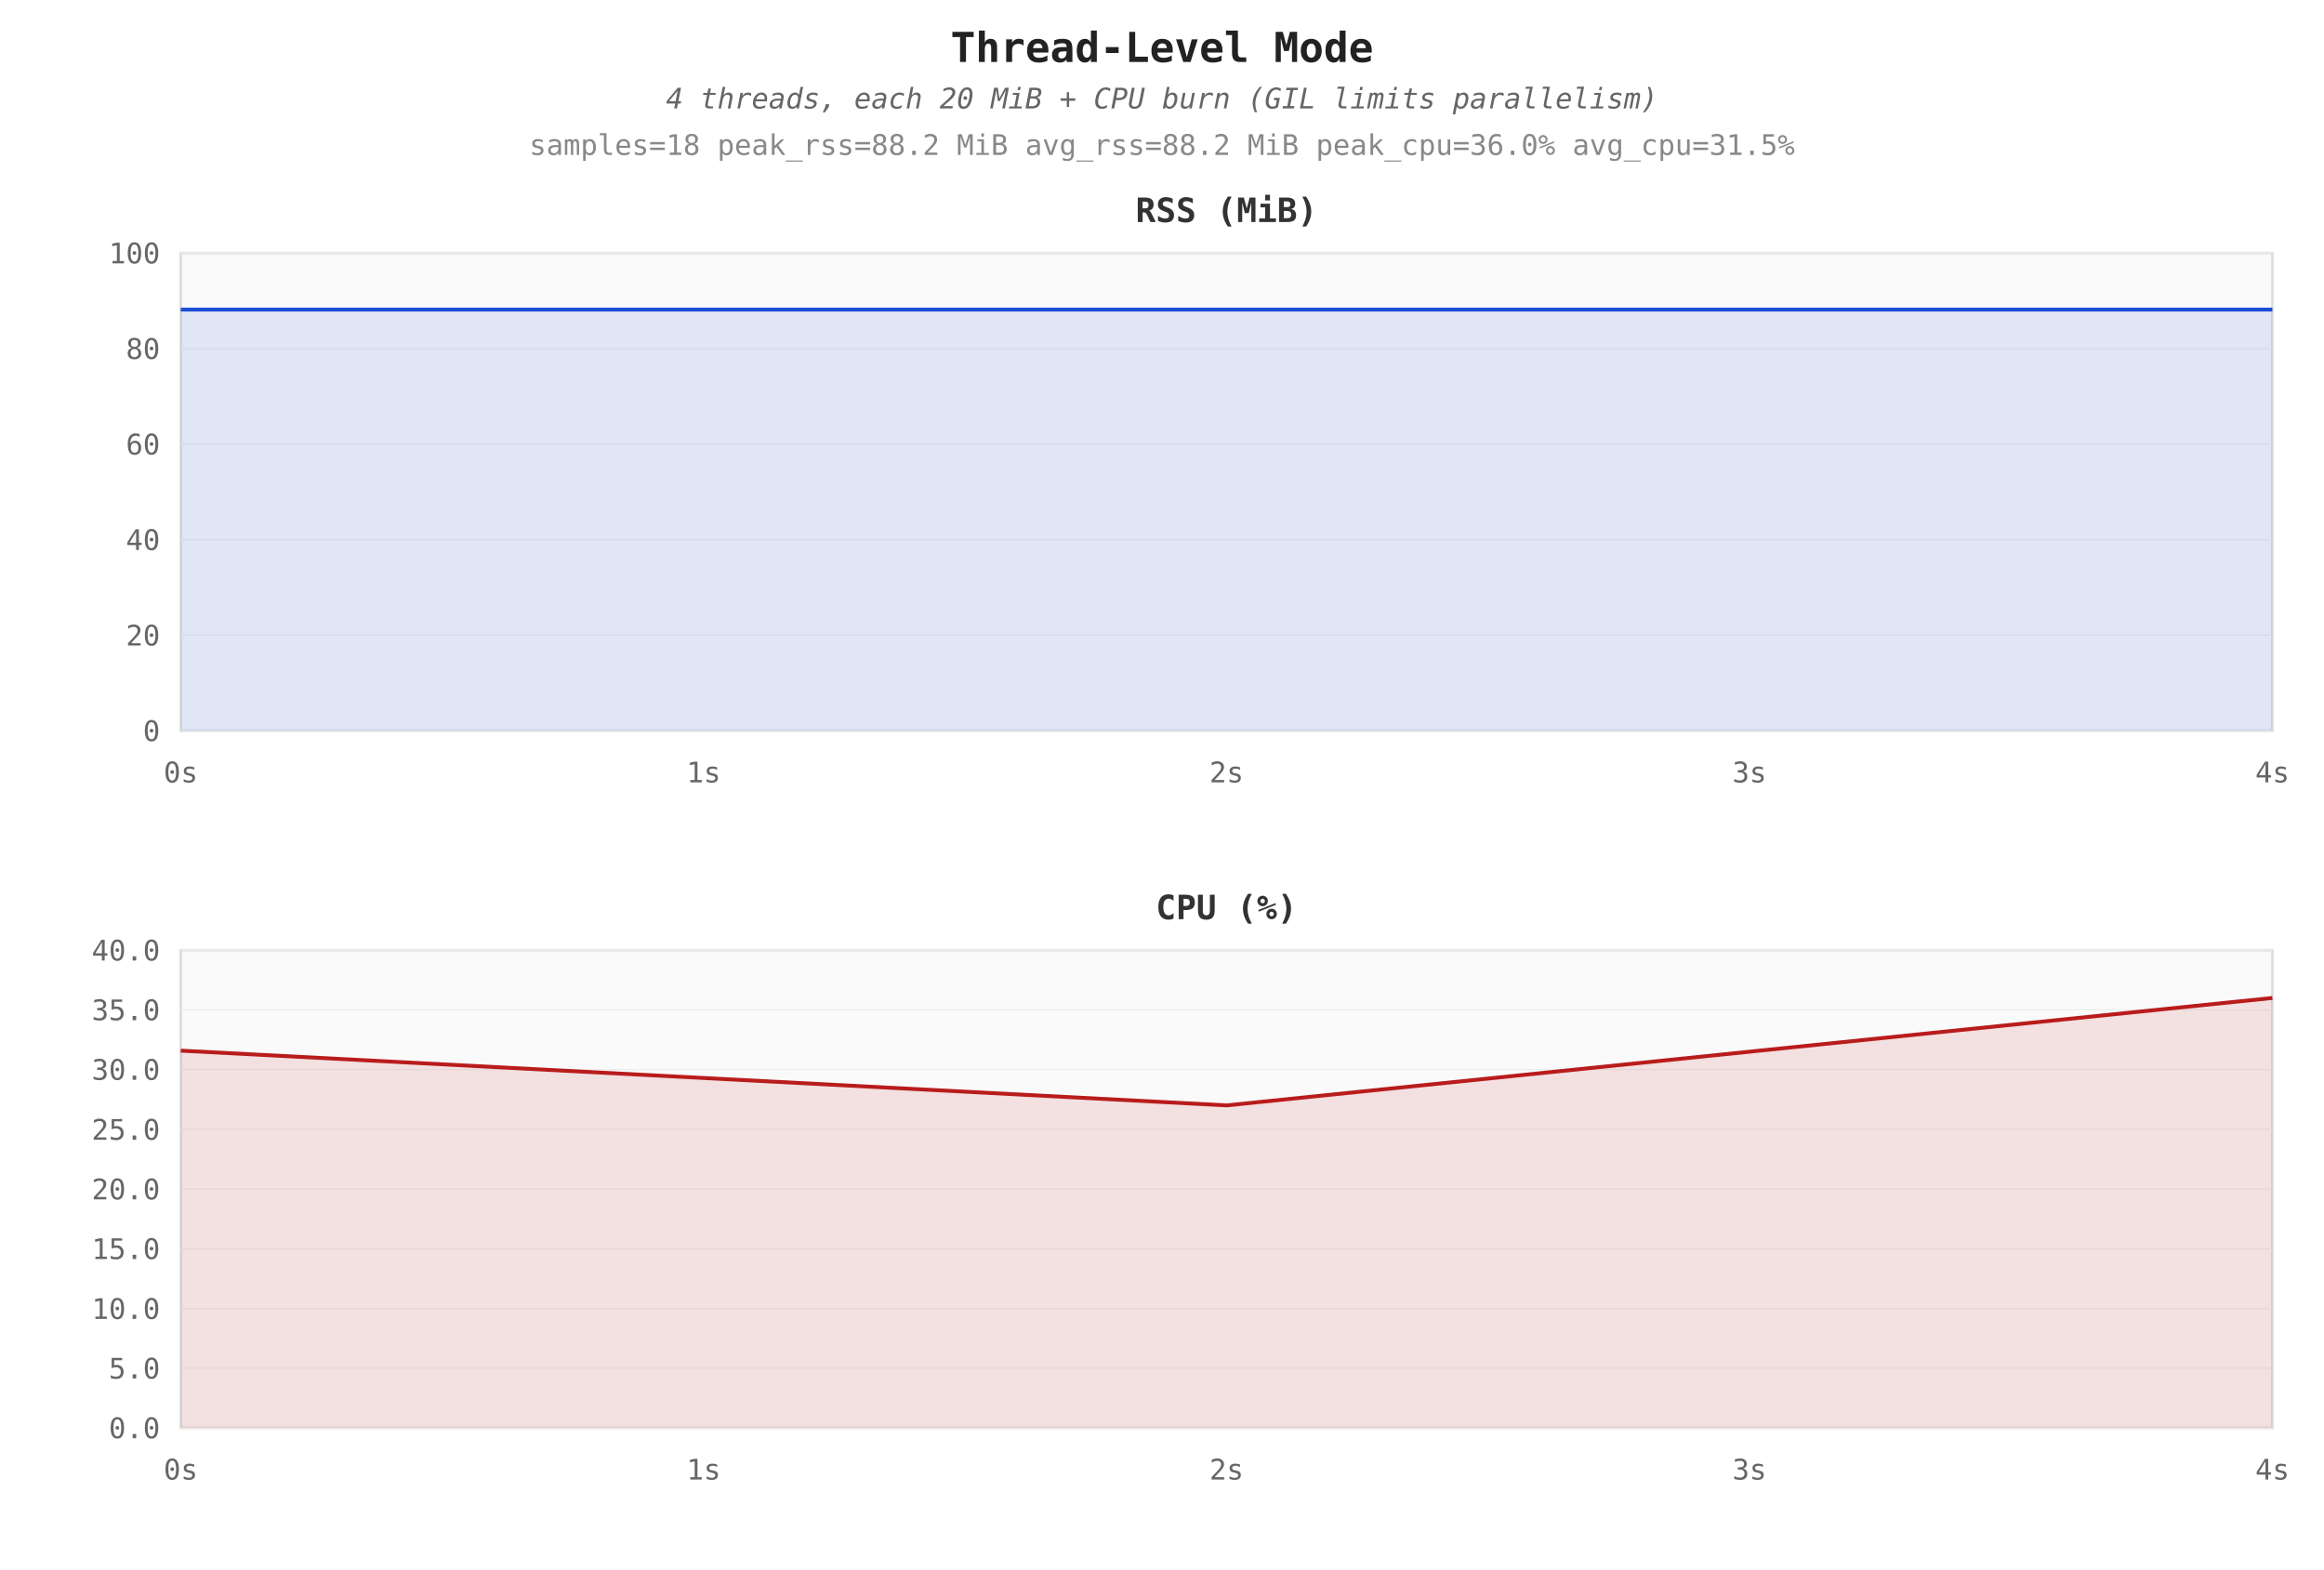
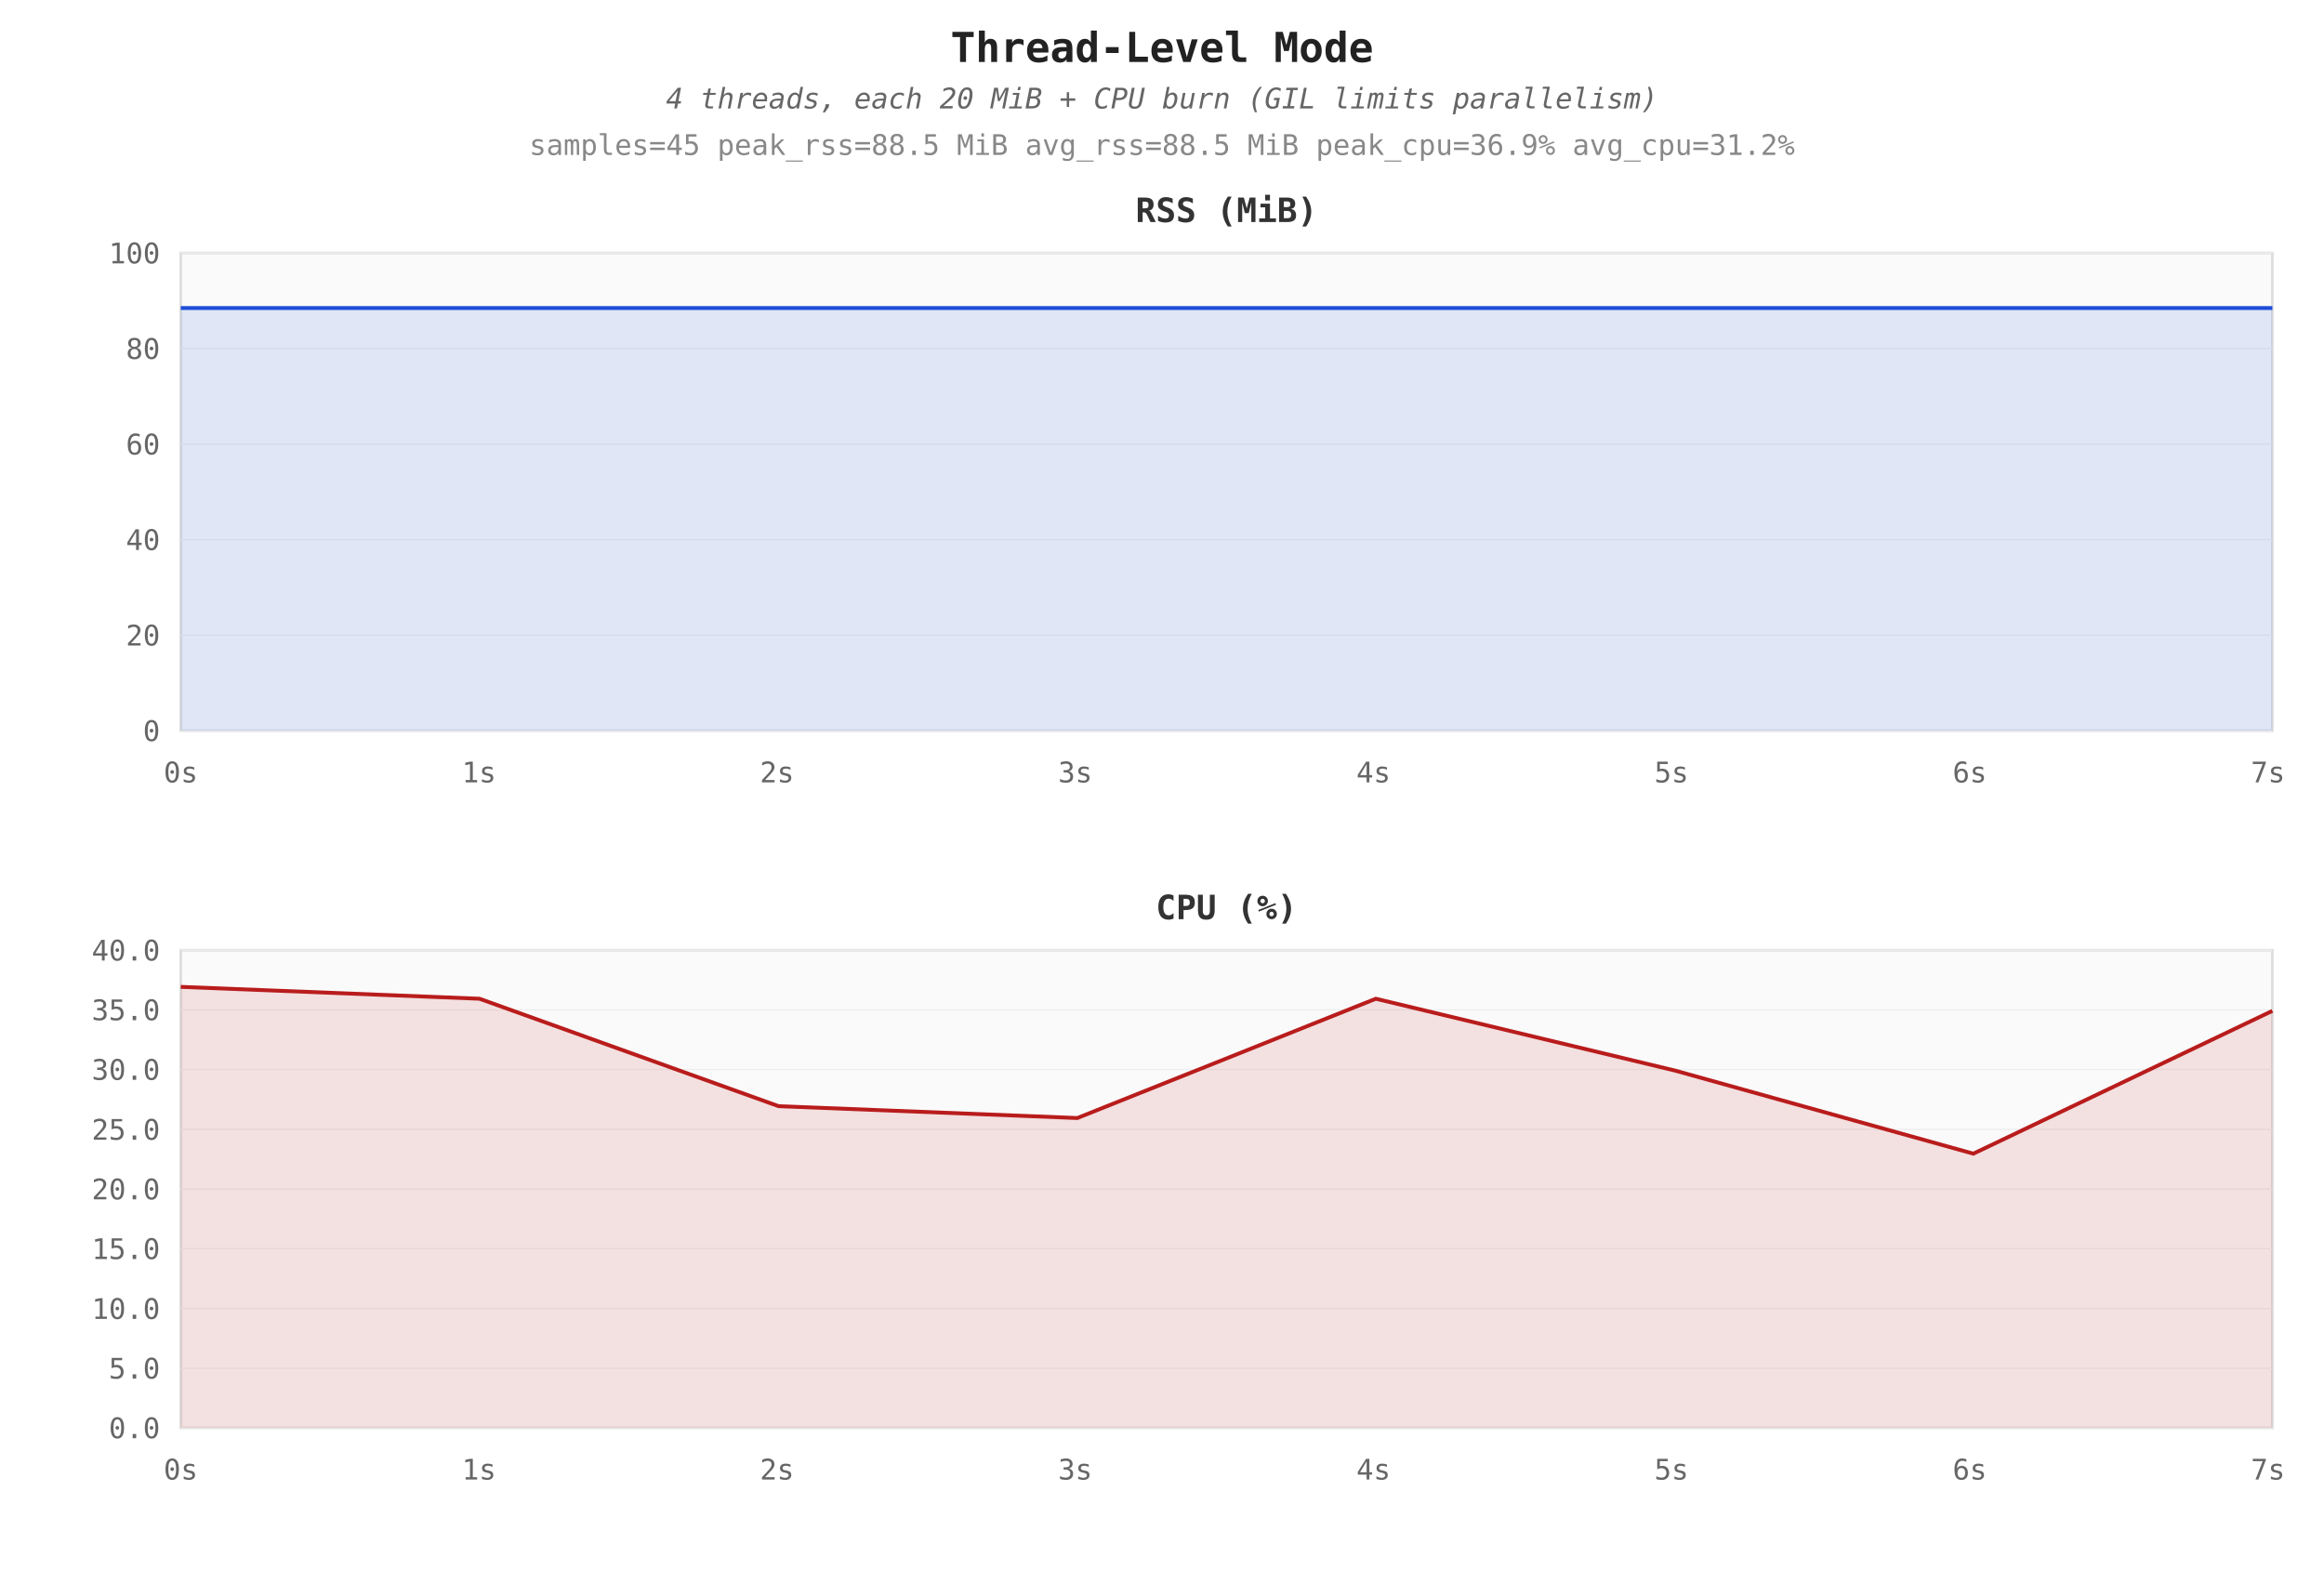
<svg xmlns="http://www.w3.org/2000/svg" width="900" height="608" font-family="monospace">
  <rect width="900" height="608" fill="white" />
  <text x="450.0" y="24" text-anchor="middle" font-size="16" font-weight="bold" fill="#222">Thread-Level Mode</text>
  <text x="450.0" y="42" text-anchor="middle" font-size="11" fill="#666" font-style="italic">4 threads, each 20 MiB + CPU burn (GIL limits parallelism)</text>
-   <text x="450.0" y="60" text-anchor="middle" font-size="11" fill="#888">samples=18  peak_rss=88.2 MiB  avg_rss=88.2 MiB  peak_cpu=36.0%  avg_cpu=31.5%</text>
+   <text x="450.0" y="60" text-anchor="middle" font-size="11" fill="#888">samples=45  peak_rss=88.5 MiB  avg_rss=88.5 MiB  peak_cpu=36.9%  avg_cpu=31.2%</text>
  <rect x="70" y="98" width="810" height="185" fill="#fafafa" stroke="#ddd" />
  <line x1="70" y1="283.0" x2="880" y2="283.0" stroke="#eee" stroke-width="0.5" />
  <text x="62" y="287.0" text-anchor="end" font-size="11" fill="#666">0</text>
  <line x1="70" y1="246.0" x2="880" y2="246.0" stroke="#eee" stroke-width="0.5" />
  <text x="62" y="250.0" text-anchor="end" font-size="11" fill="#666">20</text>
  <line x1="70" y1="209.0" x2="880" y2="209.0" stroke="#eee" stroke-width="0.5" />
  <text x="62" y="213.0" text-anchor="end" font-size="11" fill="#666">40</text>
  <line x1="70" y1="172.0" x2="880" y2="172.0" stroke="#eee" stroke-width="0.5" />
  <text x="62" y="176.0" text-anchor="end" font-size="11" fill="#666">60</text>
  <line x1="70" y1="135.0" x2="880" y2="135.0" stroke="#eee" stroke-width="0.5" />
  <text x="62" y="139.0" text-anchor="end" font-size="11" fill="#666">80</text>
  <line x1="70" y1="98.0" x2="880" y2="98.0" stroke="#eee" stroke-width="0.5" />
  <text x="62" y="102.0" text-anchor="end" font-size="11" fill="#666">100</text>
  <text x="70.0" y="303" text-anchor="middle" font-size="11" fill="#666">0s</text>
-   <text x="272.5" y="303" text-anchor="middle" font-size="11" fill="#666">1s</text>
-   <text x="475.0" y="303" text-anchor="middle" font-size="11" fill="#666">2s</text>
-   <text x="677.5" y="303" text-anchor="middle" font-size="11" fill="#666">3s</text>
-   <text x="880.0" y="303" text-anchor="middle" font-size="11" fill="#666">4s</text>
-   <polygon points="70.0,283.0 70.0,119.9 475.0,119.9 880.0,119.9 880.0,283.0" fill="#1d4ed8" opacity="0.12" />
-   <polyline points="70.0,119.9 475.0,119.9 880.0,119.9" fill="none" stroke="#1d4ed8" stroke-width="1.5" />
+   <text x="185.5" y="303" text-anchor="middle" font-size="11" fill="#666">1s</text>
+   <text x="300.9" y="303" text-anchor="middle" font-size="11" fill="#666">2s</text>
+   <text x="416.4" y="303" text-anchor="middle" font-size="11" fill="#666">3s</text>
+   <text x="531.9" y="303" text-anchor="middle" font-size="11" fill="#666">4s</text>
+   <text x="647.3" y="303" text-anchor="middle" font-size="11" fill="#666">5s</text>
+   <text x="762.8" y="303" text-anchor="middle" font-size="11" fill="#666">6s</text>
+   <text x="878.3" y="303" text-anchor="middle" font-size="11" fill="#666">7s</text>
+   <polygon points="70.0,283.0 70.0,119.3 185.7,119.3 301.5,119.3 417.2,119.3 532.8,119.3 648.6,119.3 764.2,119.3 880.0,119.3 880.0,283.0" fill="#1d4ed8" opacity="0.12" />
+   <polyline points="70.0,119.3 185.7,119.3 301.5,119.3 417.2,119.3 532.8,119.3 648.6,119.3 764.2,119.3 880.0,119.3" fill="none" stroke="#1d4ed8" stroke-width="1.5" />
  <text x="475.0" y="86" text-anchor="middle" font-size="13" font-weight="bold" fill="#333">RSS (MiB)</text>
  <rect x="70" y="368" width="810" height="185" fill="#fafafa" stroke="#ddd" />
  <line x1="70" y1="553.0" x2="880" y2="553.0" stroke="#eee" stroke-width="0.5" />
  <text x="62" y="557.0" text-anchor="end" font-size="11" fill="#666">0.0</text>
  <line x1="70" y1="529.9" x2="880" y2="529.9" stroke="#eee" stroke-width="0.5" />
  <text x="62" y="533.9" text-anchor="end" font-size="11" fill="#666">5.0</text>
  <line x1="70" y1="506.8" x2="880" y2="506.8" stroke="#eee" stroke-width="0.5" />
  <text x="62" y="510.8" text-anchor="end" font-size="11" fill="#666">10.0</text>
  <line x1="70" y1="483.6" x2="880" y2="483.6" stroke="#eee" stroke-width="0.5" />
  <text x="62" y="487.6" text-anchor="end" font-size="11" fill="#666">15.0</text>
  <line x1="70" y1="460.5" x2="880" y2="460.5" stroke="#eee" stroke-width="0.5" />
  <text x="62" y="464.5" text-anchor="end" font-size="11" fill="#666">20.0</text>
  <line x1="70" y1="437.4" x2="880" y2="437.4" stroke="#eee" stroke-width="0.5" />
  <text x="62" y="441.4" text-anchor="end" font-size="11" fill="#666">25.0</text>
  <line x1="70" y1="414.2" x2="880" y2="414.2" stroke="#eee" stroke-width="0.5" />
  <text x="62" y="418.2" text-anchor="end" font-size="11" fill="#666">30.0</text>
  <line x1="70" y1="391.1" x2="880" y2="391.1" stroke="#eee" stroke-width="0.5" />
  <text x="62" y="395.1" text-anchor="end" font-size="11" fill="#666">35.0</text>
  <line x1="70" y1="368.0" x2="880" y2="368.0" stroke="#eee" stroke-width="0.5" />
  <text x="62" y="372.0" text-anchor="end" font-size="11" fill="#666">40.0</text>
  <text x="70.0" y="573" text-anchor="middle" font-size="11" fill="#666">0s</text>
-   <text x="272.5" y="573" text-anchor="middle" font-size="11" fill="#666">1s</text>
-   <text x="475.0" y="573" text-anchor="middle" font-size="11" fill="#666">2s</text>
-   <text x="677.5" y="573" text-anchor="middle" font-size="11" fill="#666">3s</text>
-   <text x="880.0" y="573" text-anchor="middle" font-size="11" fill="#666">4s</text>
-   <polygon points="70.0,553.0 70.0,406.9 475.0,428.1 880.0,386.5 880.0,553.0" fill="#b91c1c" opacity="0.12" />
-   <polyline points="70.0,406.9 475.0,428.1 880.0,386.5" fill="none" stroke="#b91c1c" stroke-width="1.5" />
+   <text x="185.5" y="573" text-anchor="middle" font-size="11" fill="#666">1s</text>
+   <text x="300.9" y="573" text-anchor="middle" font-size="11" fill="#666">2s</text>
+   <text x="416.4" y="573" text-anchor="middle" font-size="11" fill="#666">3s</text>
+   <text x="531.9" y="573" text-anchor="middle" font-size="11" fill="#666">4s</text>
+   <text x="647.3" y="573" text-anchor="middle" font-size="11" fill="#666">5s</text>
+   <text x="762.8" y="573" text-anchor="middle" font-size="11" fill="#666">6s</text>
+   <text x="878.3" y="573" text-anchor="middle" font-size="11" fill="#666">7s</text>
+   <polygon points="70.0,553.0 70.0,382.2 185.7,386.8 301.5,428.4 417.2,433.0 532.8,386.8 648.6,414.6 764.2,446.8 880.0,391.5 880.0,553.0" fill="#b91c1c" opacity="0.12" />
+   <polyline points="70.0,382.2 185.7,386.8 301.5,428.4 417.2,433.0 532.8,386.8 648.6,414.6 764.2,446.8 880.0,391.5" fill="none" stroke="#b91c1c" stroke-width="1.5" />
  <text x="475.0" y="356" text-anchor="middle" font-size="13" font-weight="bold" fill="#333">CPU (%)</text>
</svg>
